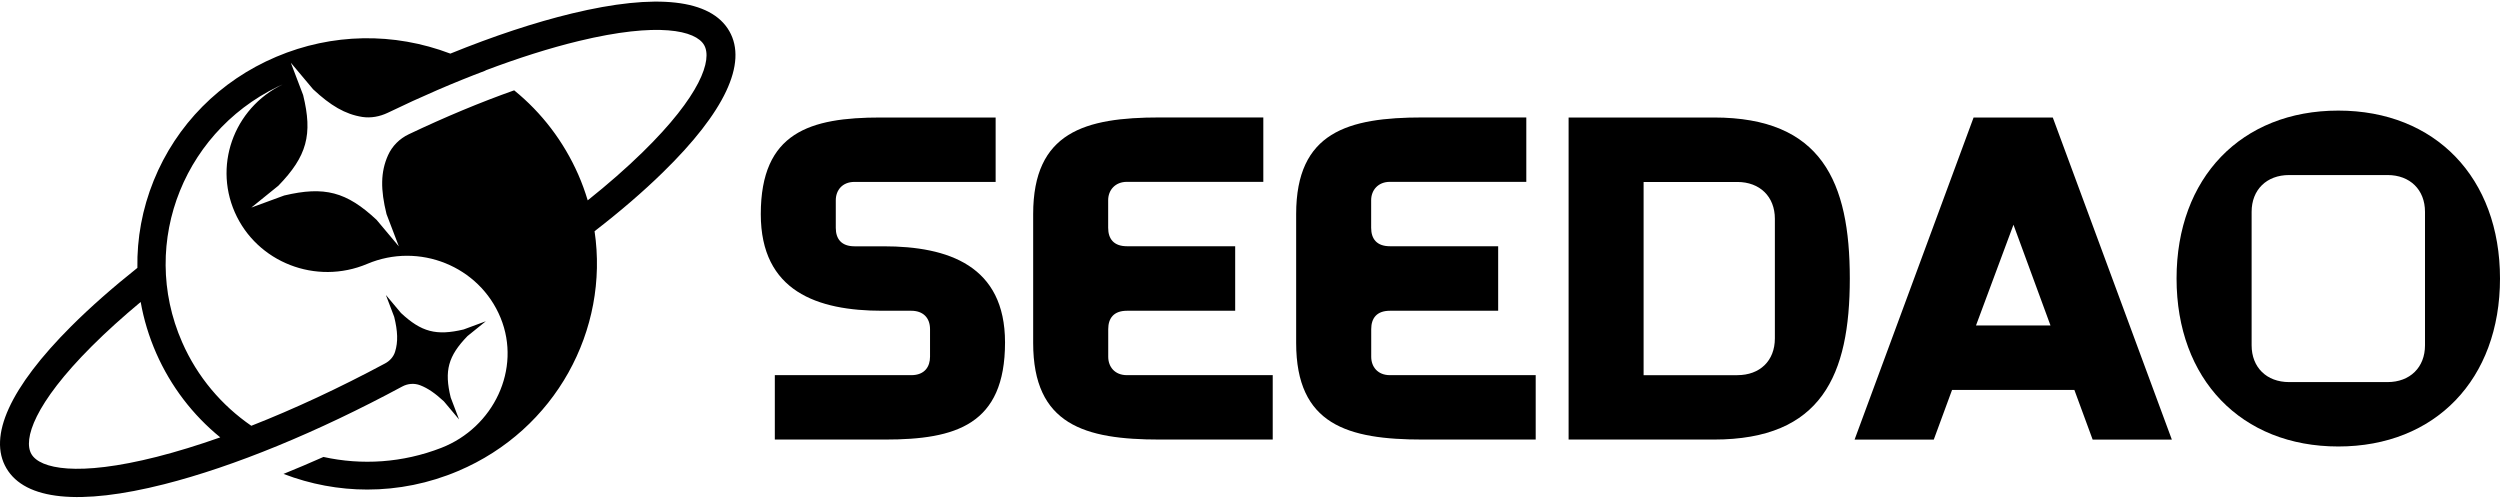
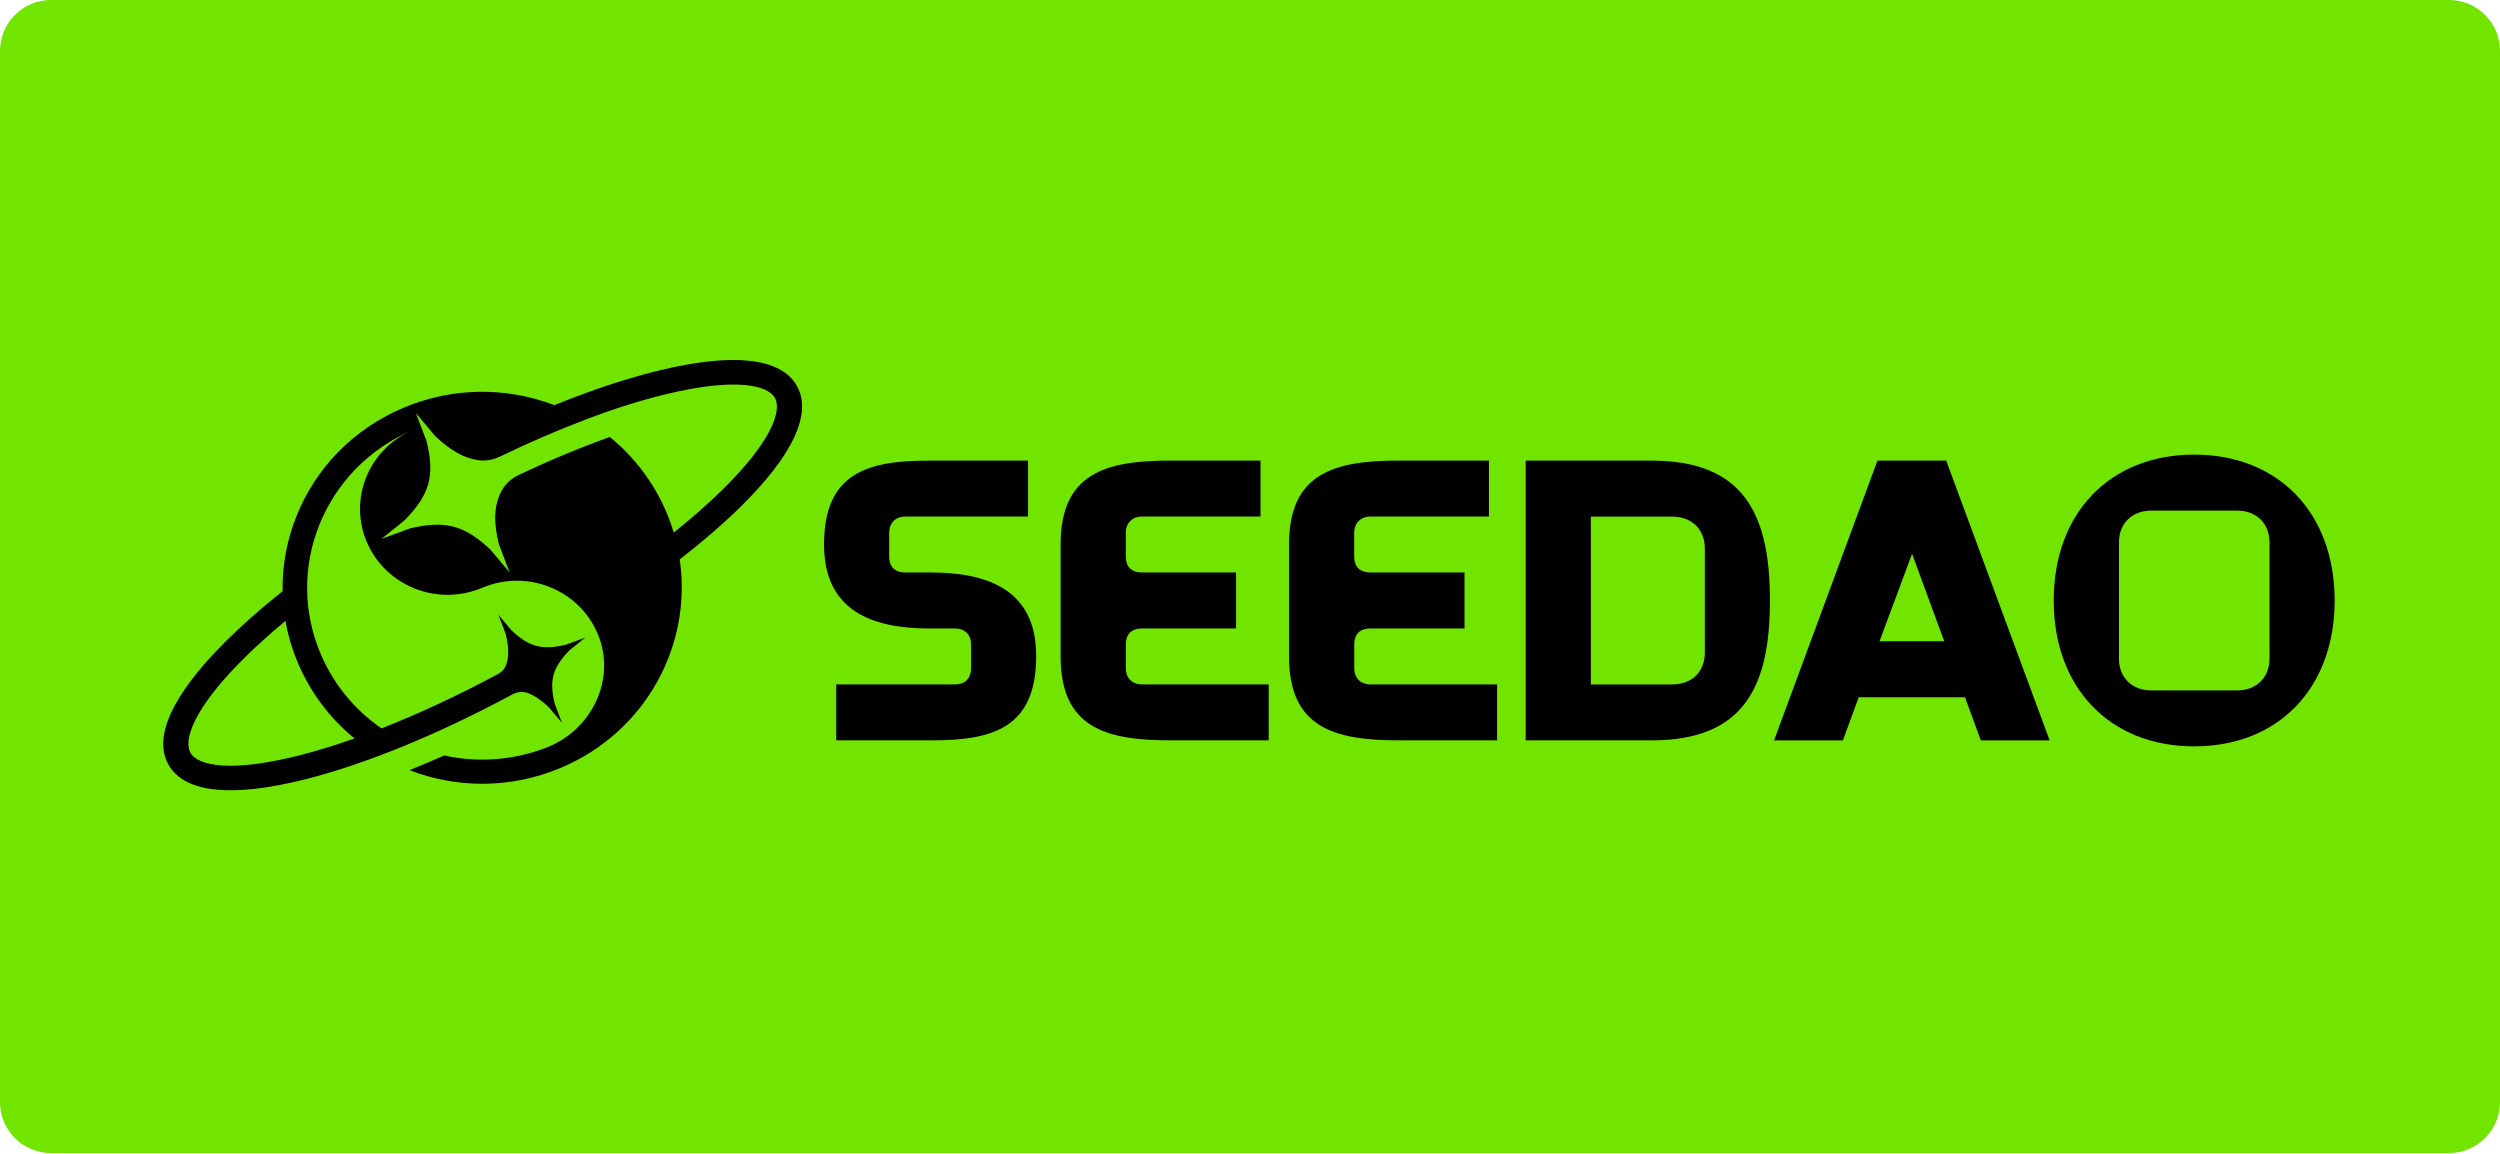
- <svg xmlns="http://www.w3.org/2000/svg" width="236" height="47" viewBox="0 0 236 47" fill="none">
-   <path d="M73.149 35.415H86.026C87.309 35.415 87.795 34.591 87.795 33.679V31.072C87.795 29.989 87.129 29.336 86.026 29.336H83.281C77.171 29.336 71.818 27.512 71.818 20.214C71.818 12.481 76.464 11.092 83.149 11.092H93.988V17.172H80.667C79.516 17.172 78.898 17.954 78.898 18.908V21.515C78.898 22.556 79.432 23.251 80.667 23.251H83.412C89.522 23.251 94.875 25.075 94.875 32.331C94.875 40.105 90.229 41.494 83.544 41.494H73.143V35.415H73.149Z" fill="black" />
-   <path d="M116.607 29.336H106.386C105.145 29.336 104.617 30.03 104.617 31.072V33.679C104.617 34.632 105.235 35.415 106.386 35.415H120.145V41.494H109.479C102.399 41.494 97.531 40.105 97.531 32.373C97.531 29.636 97.531 22.945 97.531 20.208C97.531 12.476 102.399 11.087 109.479 11.087H119.257V17.166H106.38C105.271 17.166 104.611 17.948 104.611 18.902V21.509C104.611 22.551 105.145 23.245 106.38 23.245H116.601V29.336H116.607Z" fill="black" />
-   <path d="M141.433 29.336H131.211C129.97 29.336 129.443 30.03 129.443 31.072V33.679C129.443 34.632 130.06 35.415 131.211 35.415H144.97V41.494H134.305C127.225 41.494 122.357 40.105 122.357 32.373C122.357 29.636 122.357 22.945 122.357 20.208C122.357 12.476 127.225 11.087 134.305 11.087H144.083V17.166H131.205C130.096 17.166 129.437 17.948 129.437 18.902V21.509C129.437 22.551 129.97 23.245 131.205 23.245H141.427V29.336H141.433Z" fill="black" />
-   <path d="M148.076 11.092H161.793C171.972 11.092 174.622 17.172 174.622 26.293C174.622 35.415 171.966 41.494 161.793 41.494H148.076V11.092ZM164.005 35.415C166.127 35.415 167.548 34.067 167.548 31.943V20.65C167.548 18.566 166.133 17.178 164.005 17.178H155.156V35.421H164.005V35.415Z" fill="black" />
-   <path d="M186.307 11.092H193.783L205.023 41.5H197.547L195.821 36.81H184.274L182.548 41.5H175.072L186.307 11.092ZM193.567 30.725L190.072 21.215L186.534 30.725H193.567Z" fill="black" />
-   <path d="M220.737 10.44C229.897 10.44 236 16.783 236 26.294C236 35.804 229.891 42.148 220.737 42.148C211.576 42.148 205.467 35.804 205.467 26.294C205.467 16.783 211.576 10.44 220.737 10.44ZM225.383 36.069C227.505 36.069 228.92 34.68 228.92 32.596V19.997C228.92 17.913 227.505 16.524 225.383 16.524H216.09C213.968 16.524 212.553 17.913 212.553 19.997V32.596C212.553 34.68 213.968 36.069 216.09 36.069H225.383Z" fill="black" />
-   <path d="M68.849 2.942C67.117 -0.083 61.979 -0.66 53.987 1.271C50.474 2.118 46.589 3.407 42.513 5.061C37.171 3.03 31.344 3.13 26.08 5.361C20.762 7.615 16.65 11.764 14.509 17.048C13.43 19.714 12.921 22.504 12.969 25.287C10.63 27.147 8.526 29.001 6.716 30.807C0.954 36.569 -1.162 41.2 0.607 44.207C2.375 47.215 7.519 47.733 15.487 45.714C22.081 44.043 29.977 40.794 37.974 36.486C38.496 36.204 39.113 36.157 39.665 36.369C40.402 36.651 41.11 37.151 41.907 37.893L43.334 39.594L42.548 37.528C41.925 34.997 42.303 33.614 44.131 31.725L45.864 30.325L43.766 31.102C41.188 31.714 39.779 31.343 37.854 29.548L36.428 27.847L37.213 29.913C37.543 31.255 37.591 32.273 37.291 33.22C37.141 33.691 36.793 34.074 36.35 34.309C32.033 36.622 27.759 38.611 23.724 40.194C20.936 38.275 18.64 35.603 17.195 32.308C13.035 22.839 17.483 11.852 27.129 7.768C22.309 9.81 20.085 15.3 22.165 20.038C24.245 24.769 29.839 26.953 34.665 24.911C39.557 22.839 45.252 25.116 47.255 30.001C49.239 34.839 46.601 40.353 41.661 42.277C37.998 43.701 34.131 43.931 30.534 43.136C29.257 43.701 27.998 44.237 26.763 44.737C29.323 45.72 31.997 46.214 34.671 46.214C37.585 46.214 40.498 45.632 43.256 44.46C52.453 40.565 57.512 31.125 56.127 21.827C58.544 19.961 60.714 18.096 62.578 16.271C68.412 10.581 70.582 5.967 68.849 2.942ZM20.792 41.288C18.706 42.024 16.698 42.642 14.803 43.124C7.303 45.025 3.772 44.243 2.969 42.871C2.165 41.5 3.239 38.105 8.664 32.685C10.037 31.313 11.584 29.919 13.28 28.506C13.568 30.148 14.06 31.772 14.749 33.344C16.128 36.474 18.196 39.176 20.792 41.288ZM55.48 18.914C55.234 18.096 54.941 17.284 54.587 16.477C53.208 13.347 51.139 10.639 48.538 8.527C45.378 9.645 42.027 11.04 38.586 12.676C37.717 13.088 37.021 13.788 36.631 14.653C35.918 16.242 35.918 17.902 36.487 20.209L37.651 23.257L35.546 20.75C32.711 18.102 30.63 17.554 26.829 18.455L23.724 19.596L26.278 17.531C28.976 14.747 29.533 12.705 28.616 8.974L27.453 5.92L29.557 8.427C31.2 9.963 32.585 10.787 34.203 11.04C35.019 11.163 35.852 11.004 36.595 10.651C39.761 9.121 42.866 7.779 45.84 6.661C45.834 6.655 45.828 6.655 45.822 6.649C48.939 5.473 51.907 4.531 54.635 3.872C62.159 2.053 65.678 2.877 66.469 4.254C67.26 5.631 66.145 9.015 60.654 14.377C59.131 15.865 57.392 17.39 55.48 18.914Z" fill="black" />
+ <svg xmlns="http://www.w3.org/2000/svg" width="245" height="113" viewBox="0 0 245 113" fill="none">
+   <rect width="245" height="113" rx="5" fill="#71E400" />
+   <path d="M81.957 67.073H93.568C94.725 67.073 95.163 66.33 95.163 65.507V63.157C95.163 62.18 94.563 61.591 93.568 61.591H91.092C85.584 61.591 80.757 59.946 80.757 53.366C80.757 46.394 84.946 45.142 90.973 45.142H100.747V50.623H88.735C87.697 50.623 87.141 51.329 87.141 52.188V54.539C87.141 55.478 87.622 56.104 88.735 56.104H91.211C96.719 56.104 101.547 57.749 101.547 64.292C101.547 71.302 97.357 72.554 91.33 72.554H81.951V67.073H81.957Z" fill="black" />
+   <path d="M121.142 61.591H111.926C110.807 61.591 110.331 62.217 110.331 63.157V65.507C110.331 66.367 110.888 67.073 111.926 67.073H124.332V72.554H114.715C108.331 72.554 103.941 71.302 103.941 64.329C103.941 61.862 103.941 55.828 103.941 53.361C103.941 46.388 108.331 45.136 114.715 45.136H123.532V50.618H111.92C110.92 50.618 110.326 51.323 110.326 52.183V54.534C110.326 55.473 110.807 56.099 111.92 56.099H121.137V61.591H121.142Z" fill="black" />
+   <path d="M143.527 61.591H134.31C133.191 61.591 132.716 62.217 132.716 63.157V65.507C132.716 66.367 133.273 67.073 134.31 67.073H146.716V72.554H137.1C130.716 72.554 126.326 71.302 126.326 64.329C126.326 61.862 126.326 55.828 126.326 53.361C126.326 46.388 130.716 45.136 137.1 45.136H145.916V50.618H134.305C133.305 50.618 132.71 51.323 132.71 52.183V54.534C132.71 55.473 133.191 56.099 134.305 56.099H143.522V61.591H143.527Z" fill="black" />
+   <path d="M149.517 45.142H161.885C171.064 45.142 173.453 50.623 173.453 58.848C173.453 67.073 171.058 72.554 161.885 72.554H149.517V45.142ZM163.879 67.073C165.793 67.073 167.074 65.858 167.074 63.942V53.759C167.074 51.88 165.798 50.628 163.879 50.628H155.901V67.078H163.879V67.073Z" fill="black" />
+   <path d="M183.989 45.142H190.729L200.865 72.559H194.124L192.567 68.33H182.156L180.599 72.559H173.858L183.989 45.142ZM190.535 62.843L187.383 54.268L184.194 62.843H190.535Z" fill="black" />
+   <path d="M215.033 44.553C223.293 44.553 228.796 50.273 228.796 58.848C228.796 67.423 223.288 73.143 215.033 73.143C206.773 73.143 201.265 67.423 201.265 58.848C201.265 50.273 206.773 44.553 215.033 44.553ZM219.223 67.662C221.136 67.662 222.412 66.409 222.412 64.531V53.17C222.412 51.292 221.136 50.039 219.223 50.039H210.844C208.93 50.039 207.655 51.292 207.655 53.17V64.531C207.655 66.409 208.93 67.662 210.844 67.662H219.223Z" fill="black" />
+   <path d="M78.08 37.792C76.517 35.065 71.885 34.545 64.679 36.285C61.511 37.049 58.008 38.211 54.333 39.703C49.516 37.872 44.262 37.962 39.516 39.973C34.721 42.005 31.013 45.746 29.083 50.511C28.11 52.915 27.65 55.431 27.694 57.94C25.585 59.617 23.688 61.289 22.055 62.918C16.861 68.113 14.952 72.289 16.547 75C18.142 77.712 22.78 78.179 29.964 76.359C35.91 74.852 43.029 71.923 50.241 68.038C50.711 67.784 51.268 67.741 51.765 67.932C52.43 68.187 53.068 68.638 53.787 69.307L55.073 70.84L54.365 68.978C53.803 66.696 54.144 65.449 55.792 63.746L57.354 62.483L55.462 63.183C53.138 63.735 51.868 63.401 50.133 61.782L48.846 60.249L49.554 62.111C49.851 63.321 49.895 64.239 49.624 65.093C49.489 65.518 49.176 65.863 48.776 66.075C44.884 68.16 41.029 69.954 37.391 71.381C34.878 69.651 32.807 67.243 31.505 64.271C27.753 55.733 31.764 45.826 40.462 42.143C36.116 43.985 34.11 48.936 35.986 53.207C37.862 57.474 42.905 59.442 47.257 57.601C51.668 55.733 56.803 57.786 58.608 62.191C60.398 66.553 58.019 71.525 53.565 73.26C50.262 74.544 46.776 74.751 43.532 74.035C42.381 74.544 41.245 75.027 40.132 75.478C42.44 76.364 44.851 76.81 47.262 76.81C49.889 76.81 52.516 76.284 55.003 75.228C63.295 71.716 67.858 63.204 66.609 54.82C68.787 53.138 70.744 51.456 72.425 49.811C77.685 44.68 79.642 40.52 78.08 37.792ZM34.748 72.368C32.867 73.032 31.056 73.589 29.348 74.024C22.585 75.738 19.401 75.032 18.677 73.796C17.953 72.559 18.92 69.498 23.812 64.611C25.05 63.374 26.445 62.117 27.975 60.843C28.234 62.324 28.677 63.788 29.299 65.205C30.542 68.028 32.407 70.463 34.748 72.368ZM66.025 52.194C65.803 51.456 65.539 50.724 65.22 49.997C63.976 47.174 62.111 44.733 59.765 42.828C56.917 43.836 53.895 45.094 50.792 46.569C50.008 46.94 49.381 47.572 49.03 48.352C48.386 49.785 48.386 51.281 48.9 53.361L49.949 56.11L48.051 53.849C45.494 51.461 43.619 50.968 40.191 51.78L37.391 52.809L39.694 50.947C42.127 48.437 42.629 46.596 41.802 43.231L40.754 40.477L42.651 42.738C44.132 44.123 45.381 44.866 46.84 45.094C47.576 45.205 48.327 45.062 48.997 44.743C51.852 43.364 54.652 42.154 57.333 41.146C57.327 41.141 57.322 41.141 57.317 41.135C60.127 40.074 62.803 39.225 65.263 38.631C72.047 36.991 75.22 37.734 75.934 38.975C76.647 40.217 75.642 43.268 70.69 48.102C69.317 49.445 67.749 50.819 66.025 52.194Z" fill="black" />
</svg>
